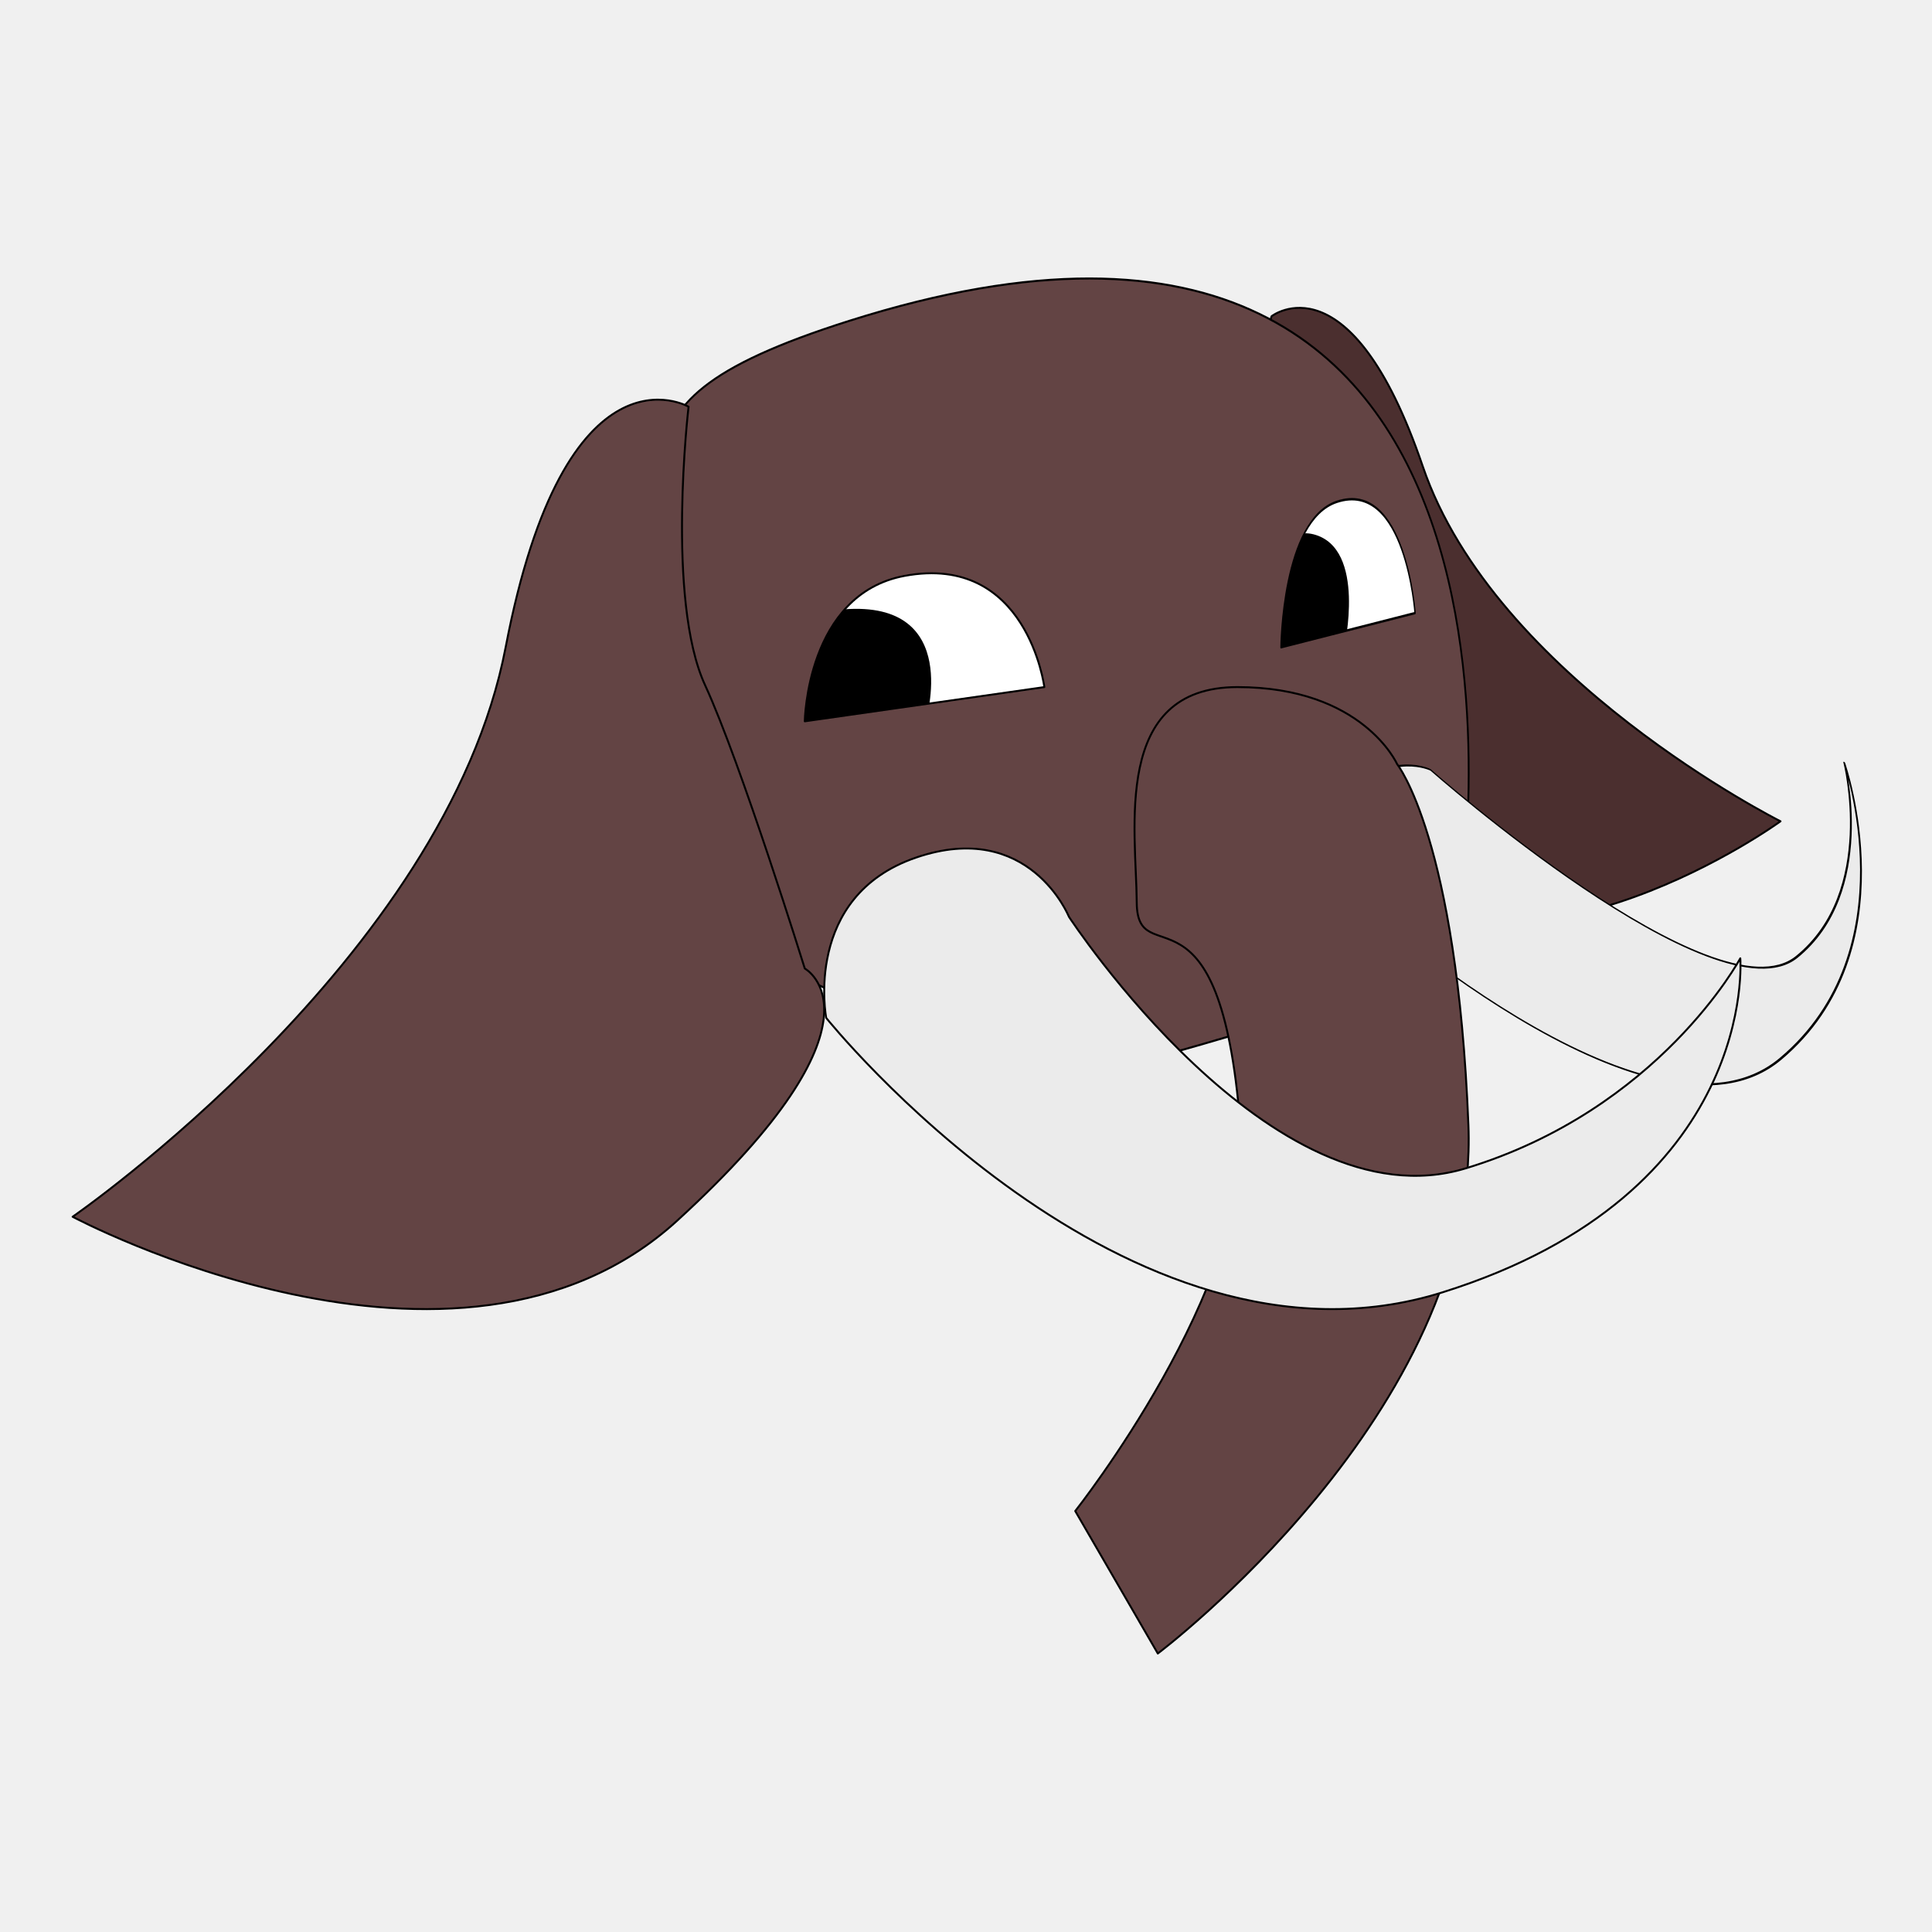
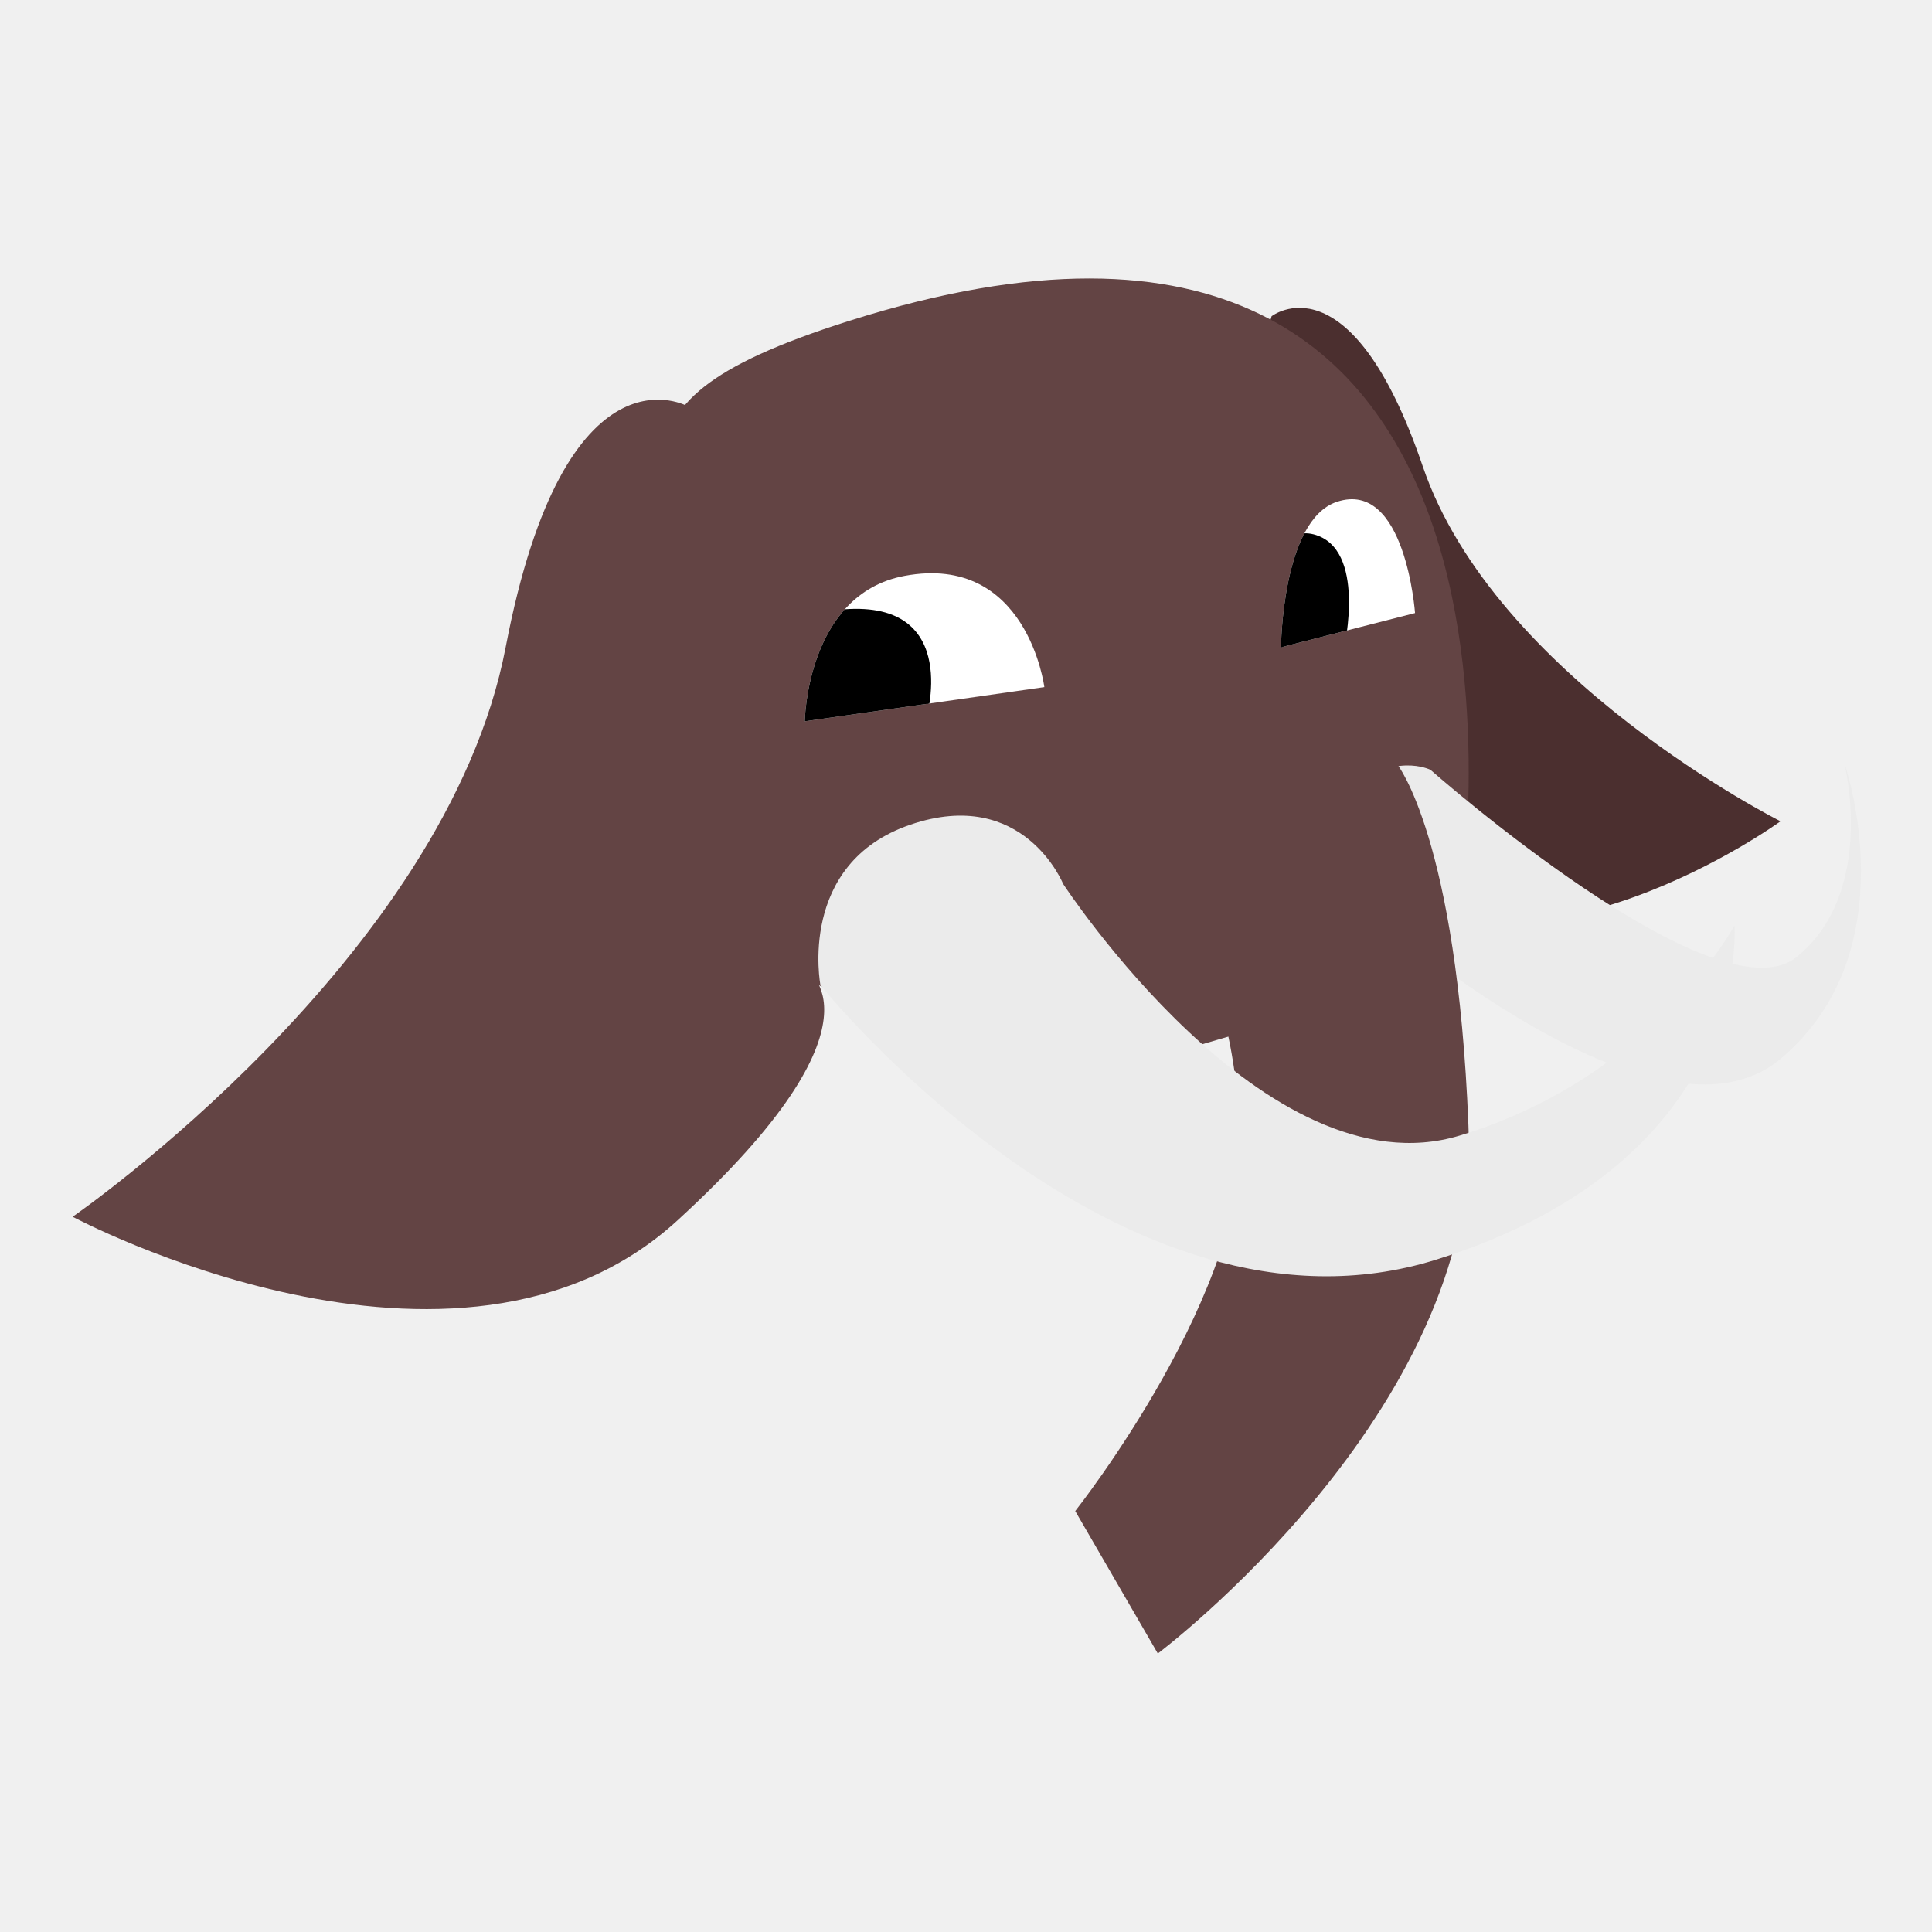
<svg xmlns="http://www.w3.org/2000/svg" width="100%" height="100%" viewBox="0 0 1000 1000" version="1.1" xml:space="preserve" style="fill-rule:evenodd;clip-rule:evenodd;stroke-linecap:round;stroke-linejoin:round;stroke-miterlimit:1.5;">
  <g transform="matrix(-0.785996,0.110072,0.110072,0.785996,907.9287,-65.10892)">
-     <path d="M351.63,241.852C351.63,241.852 295.026,209.084 267.581,352.398C240.137,495.712 68.611,614.065 68.611,614.065C68.611,614.065 245.283,708.405 346.484,615.78C447.684,523.156 460.072,476.844 460.072,476.844L351.63,241.852Z" style="fill:rgb(75,47,47);stroke:black;stroke-width:1.26px;" />
+     <path d="M351.63,241.852C351.63,241.852 295.026,209.084 267.581,352.398C240.137,495.712 68.611,614.065 68.611,614.065C68.611,614.065 245.283,708.405 346.484,615.78C447.684,523.156 460.072,476.844 460.072,476.844L351.63,241.852Z" style="fill:rgb(75,47,47);" />
  </g>
  <g transform="matrix(0.989709,0,0,1.126451,-27.26402,-61.92478)">
-     <path d="M471.698,202.401C319.974,244.628 398.982,272.92 359.531,370.69C320.08,468.46 448.777,501.901 477.599,517.153C545.069,552.854 492.579,576.02 656.035,534.854C819.49,493.687 790.558,474.819 790.558,474.819C790.558,474.819 861.75,93.846 471.698,202.401Z" style="fill:rgb(99,68,68);stroke:black;stroke-width:0.94px;" />
+     <path d="M471.698,202.401C319.974,244.628 398.982,272.92 359.531,370.69C320.08,468.46 448.777,501.901 477.599,517.153C545.069,552.854 492.579,576.02 656.035,534.854C819.49,493.687 790.558,474.819 790.558,474.819C790.558,474.819 861.75,93.846 471.698,202.401Z" style="fill:rgb(99,68,68);" />
  </g>
  <g transform="matrix(0.321147,-0.298779,0.586213,0.630099,436.9387,342.0712)">
-     <path d="M250.429,310.463C250.429,310.463 257.355,264.151 329.396,264.151C401.437,264.151 418.968,288.165 418.968,288.165C418.968,288.165 463.122,516.295 584.906,520.583C706.69,524.871 782.161,454.545 782.161,454.545C782.161,454.545 688.528,563.977 489.06,558.831C289.592,553.685 250.429,310.463 250.429,310.463Z" style="fill:rgb(235,235,235);stroke:black;stroke-width:1.46px;" />
+     <path d="M250.429,310.463C250.429,310.463 257.355,264.151 329.396,264.151C401.437,264.151 418.968,288.165 418.968,288.165C418.968,288.165 463.122,516.295 584.906,520.583C706.69,524.871 782.161,454.545 782.161,454.545C782.161,454.545 688.528,563.977 489.06,558.831C289.592,553.685 250.429,310.463 250.429,310.463Z" style="fill:rgb(235,235,235);" />
  </g>
  <g transform="matrix(0.860622,0,0,0.860622,191.7086,151.9242)">
-     <path d="M617.496,283.019C617.496,283.019 653.516,327.616 660.377,500C667.238,672.384 473.58,817.93 473.58,817.93L423.919,732.24C423.919,732.24 530.771,597.356 523.156,500C511.149,346.484 461.189,410.112 460.903,366.23C460.617,322.347 445.969,236.707 521.441,236.707C596.913,236.707 617.496,283.019 617.496,283.019Z" style="fill:rgb(99,68,68);stroke:black;stroke-width:1.16px;" />
+     <path d="M617.496,283.019C617.496,283.019 653.516,327.616 660.377,500C667.238,672.384 473.58,817.93 473.58,817.93L423.919,732.24C423.919,732.24 530.771,597.356 523.156,500C511.149,346.484 461.189,410.112 460.903,366.23C460.617,322.347 445.969,236.707 521.441,236.707C596.913,236.707 617.496,283.019 617.496,283.019Z" style="fill:rgb(99,68,68);" />
  </g>
  <g transform="matrix(0.860622,0,0,0.860622,199.5529,151.9242)">
    <path d="M396.226,236.707L252.144,257.29C252.144,257.29 253.157,180.792 312.178,169.811C385.935,156.089 396.226,236.707 396.226,236.707Z" style="fill:white;" />
    <clipPath id="_clip1">
      <path d="M396.226,236.707L252.144,257.29C252.144,257.29 253.157,180.792 312.178,169.811C385.935,156.089 396.226,236.707 396.226,236.707Z" />
    </clipPath>
    <g clip-path="url(#_clip1)">
      <g transform="matrix(1.308881,0,0,1.308881,-277.9944,-248.4819)">
        <path d="M460.072,386.416C460.072,386.416 477.252,331.189 423.017,335.406C368.782,339.623 380.789,409.949 380.789,409.949L460.072,386.416Z" style="stroke:black;stroke-width:0.89px;" />
      </g>
    </g>
-     <path d="M396.226,236.707L252.144,257.29C252.144,257.29 253.157,180.792 312.178,169.811C385.935,156.089 396.226,236.707 396.226,236.707Z" style="fill:none;stroke:black;stroke-width:1.16px;" />
  </g>
  <g transform="matrix(0.481538,0,0,0.860622,541.6258,113.6047)">
    <path d="M396.226,236.707L252.144,257.29C252.144,257.29 253.157,180.792 312.178,169.811C385.935,156.089 396.226,236.707 396.226,236.707Z" style="fill:white;" />
    <clipPath id="_clip2">
      <path d="M396.226,236.707L252.144,257.29C252.144,257.29 253.157,180.792 312.178,169.811C385.935,156.089 396.226,236.707 396.226,236.707Z" />
    </clipPath>
    <g clip-path="url(#_clip2)">
      <g transform="matrix(2.339276,0,0,1.308881,-1237.785,-226.7977)">
        <path d="M665.523,369.849C665.523,369.849 675.815,324.581 651.801,318.38C627.787,312.178 623.851,369.849 623.851,369.849L665.523,369.849Z" style="stroke:black;stroke-width:0.89px;" />
      </g>
    </g>
-     <path d="M396.226,236.707L252.144,257.29C252.144,257.29 253.157,180.792 312.178,169.811C385.935,156.089 396.226,236.707 396.226,236.707Z" style="fill:none;stroke:black;stroke-width:1.43px;" />
  </g>
-   <g transform="matrix(0.814257,-0.278666,0.278666,0.814257,137.2232,343.866)">
-     <path d="M250.429,310.463C250.429,310.463 260.72,236.707 332.762,236.707C404.803,236.707 408.233,300.172 408.233,300.172C408.233,300.172 463.122,516.295 584.906,520.583C706.69,524.871 782.161,454.545 782.161,454.545C782.161,454.545 747.136,591.767 547.667,586.621C348.199,581.475 250.429,310.463 250.429,310.463Z" style="fill:rgb(235,235,235);stroke:black;stroke-width:1.16px;" />
+   <g transform="matrix(0.814257,-0.278666,0.278666,0.814257,134.2232,326.866)">
+     <path d="M250.429,310.463C250.429,310.463 260.72,236.707 332.762,236.707C404.803,236.707 408.233,300.172 408.233,300.172C408.233,300.172 463.122,516.295 584.906,520.583C706.69,524.871 782.161,454.545 782.161,454.545C782.161,454.545 747.136,591.767 547.667,586.621C348.199,581.475 250.429,310.463 250.429,310.463Z" style="fill:rgb(235,235,235);" />
  </g>
  <g transform="matrix(1.126451,0,0,1.126451,-39.69512,-61.92478)">
-     <path d="M351.63,241.852C351.63,241.852 295.026,209.084 267.581,352.398C240.137,495.712 68.611,614.065 68.611,614.065C68.611,614.065 245.283,708.405 346.484,615.78C447.684,523.156 405.032,500 405.032,500C405.032,500 375.697,405.514 359.239,369.849C341.165,330.683 351.63,241.852 351.63,241.852Z" style="fill:rgb(99,68,68);stroke:black;stroke-width:0.89px;" />
+     <path d="M351.63,241.852C351.63,241.852 295.026,209.084 267.581,352.398C240.137,495.712 68.611,614.065 68.611,614.065C68.611,614.065 245.283,708.405 346.484,615.78C447.684,523.156 405.032,500 405.032,500C405.032,500 375.697,405.514 359.239,369.849C341.165,330.683 351.63,241.852 351.63,241.852Z" style="fill:rgb(99,68,68);" />
  </g>
</svg>
